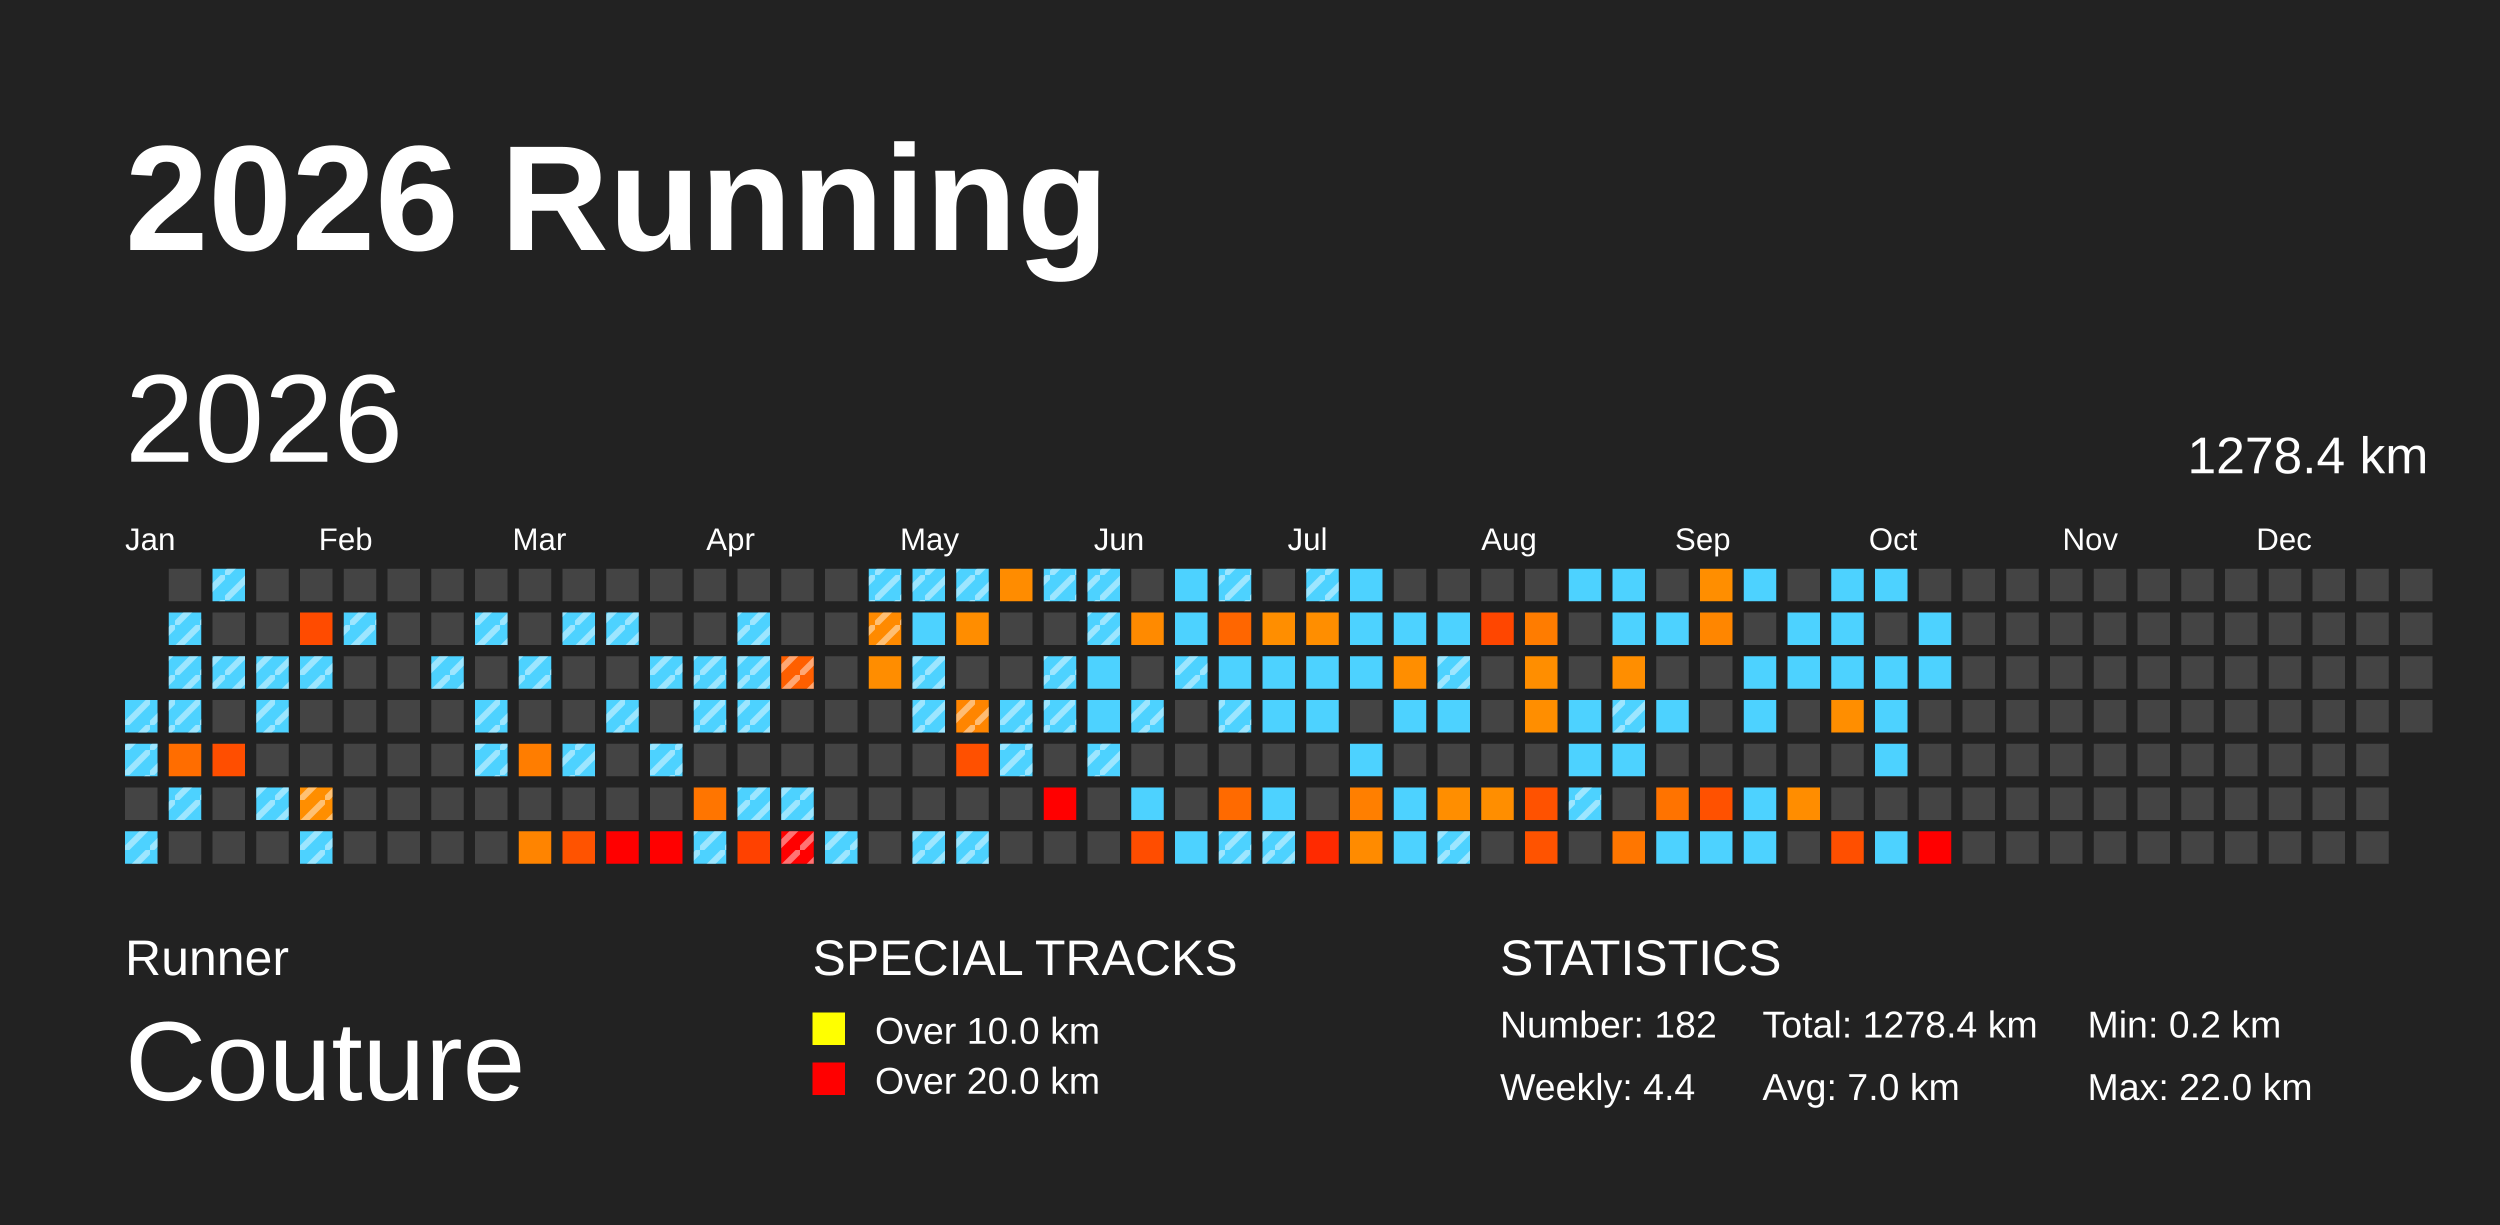
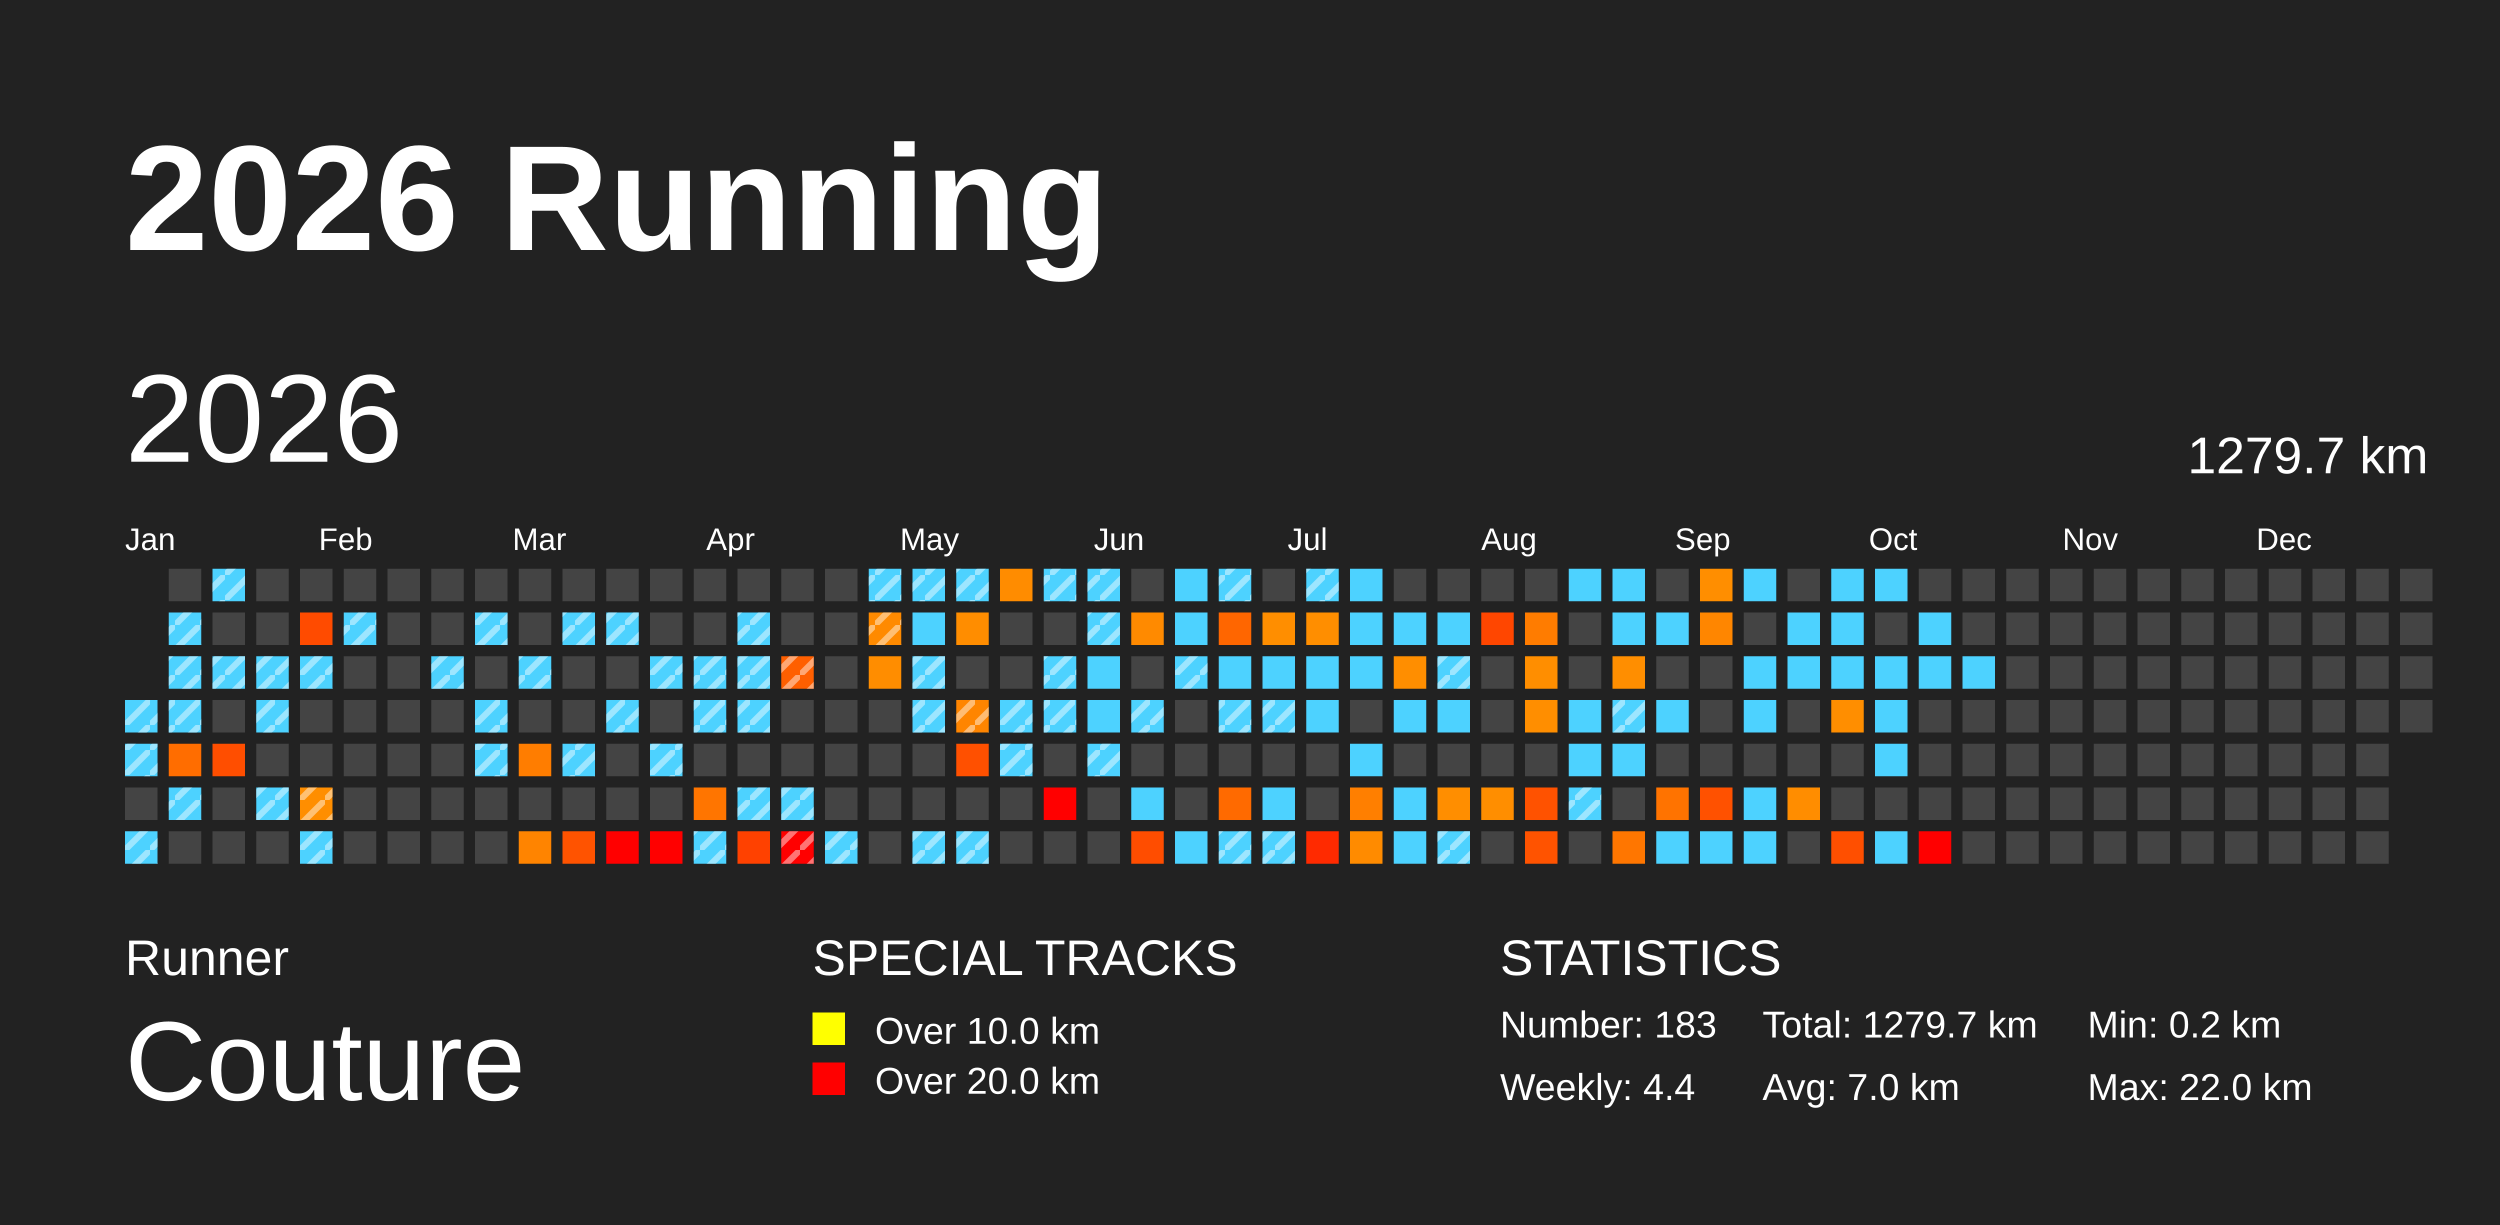
<svg xmlns="http://www.w3.org/2000/svg" baseProfile="full" height="98mm" version="1.1" viewBox="0,0,200,98" width="200mm">
  <defs>
    <pattern height="2" id="indoor-stripe" patternUnits="userSpaceOnUse" width="2">
      <line stroke="white" stroke-opacity="0.45" stroke-width="0.5" x1="0" x2="2" y1="2" y2="0" />
    </pattern>
  </defs>
  <rect fill="#222222" height="98" width="200" x="0" y="0" />
  <text fill="#FFFFFF" style="font-size:12px; font-family:Arial; font-weight:bold;" x="10" y="20">2026 Running</text>
  <text fill="#FFFFFF" style="font-size:4px; font-family:Arial" x="10" y="78">Runner</text>
  <text fill="#FFFFFF" style="font-size:9px; font-family:Arial" x="10" y="88">Couture</text>
  <text fill="#FFFFFF" style="font-size:4px; font-family:Arial" x="65" y="78">SPECIAL TRACKS</text>
  <rect fill="yellow" height="2.6" width="2.6" x="65" y="81" />
  <text fill="#FFFFFF" style="font-size:3px; font-family:Arial" x="70" y="83.5">Over 10.0 km</text>
  <rect fill="red" height="2.6" width="2.6" x="65" y="85" />
  <text fill="#FFFFFF" style="font-size:3px; font-family:Arial" x="70" y="87.5">Over 20.0 km</text>
  <text fill="#FFFFFF" style="font-size:4px; font-family:Arial" x="120" y="78">STATISTICS</text>
-   <text fill="#FFFFFF" style="font-size:3px; font-family:Arial" x="120" y="83">Number: 182</text>
+   <text fill="#FFFFFF" style="font-size:3px; font-family:Arial" x="120" y="83">Number: 183</text>
  <text fill="#FFFFFF" style="font-size:3px; font-family:Arial" x="120" y="88">Weekly: 4.4</text>
-   <text fill="#FFFFFF" style="font-size:3px; font-family:Arial" x="141" y="83">Total: 1278.4 km</text>
+   <text fill="#FFFFFF" style="font-size:3px; font-family:Arial" x="141" y="83">Total: 1279.7 km</text>
  <text fill="#FFFFFF" style="font-size:3px; font-family:Arial" x="141" y="88">Avg: 7.0 km</text>
  <text fill="#FFFFFF" style="font-size:3px; font-family:Arial" x="167" y="83">Min: 0.2 km</text>
  <text fill="#FFFFFF" style="font-size:3px; font-family:Arial" x="167" y="88">Max: 22.0 km</text>
  <text dominant-baseline="hanging" fill="#FFFFFF" style="font-size:10.0px; font-family:Arial;" x="10" y="30">2026</text>
-   <text dominant-baseline="hanging" fill="#FFFFFF" style="font-size:4.125px; font-family:Arial;" x="175" y="35">1278.4 km</text>
+   <text dominant-baseline="hanging" fill="#FFFFFF" style="font-size:4.125px; font-family:Arial;" x="175" y="35">1279.7 km</text>
  <text fill="#FFFFFF" style="font-size:2.5px; font-family:Arial" x="10.0" y="44">Jan</text>
  <text fill="#FFFFFF" style="font-size:2.5px; font-family:Arial" x="25.5" y="44">Feb</text>
  <text fill="#FFFFFF" style="font-size:2.5px; font-family:Arial" x="41.0" y="44">Mar</text>
  <text fill="#FFFFFF" style="font-size:2.5px; font-family:Arial" x="56.5" y="44">Apr</text>
  <text fill="#FFFFFF" style="font-size:2.5px; font-family:Arial" x="72.0" y="44">May</text>
  <text fill="#FFFFFF" style="font-size:2.5px; font-family:Arial" x="87.5" y="44">Jun</text>
  <text fill="#FFFFFF" style="font-size:2.5px; font-family:Arial" x="103.0" y="44">Jul</text>
  <text fill="#FFFFFF" style="font-size:2.5px; font-family:Arial" x="118.5" y="44">Aug</text>
  <text fill="#FFFFFF" style="font-size:2.5px; font-family:Arial" x="134.0" y="44">Sep</text>
  <text fill="#FFFFFF" style="font-size:2.5px; font-family:Arial" x="149.5" y="44">Oct</text>
  <text fill="#FFFFFF" style="font-size:2.5px; font-family:Arial" x="165.0" y="44">Nov</text>
  <text fill="#FFFFFF" style="font-size:2.5px; font-family:Arial" x="180.5" y="44">Dec</text>
  <rect fill="#4dd2ff" height="2.6" width="2.6" x="10.0" y="56.0" />
  <rect fill="url(#indoor-stripe)" height="2.6" style="pointer-events: none;" width="2.6" x="10.0" y="56.0" />
  <rect fill="#4dd2ff" height="2.6" width="2.6" x="10.0" y="59.5" />
  <rect fill="url(#indoor-stripe)" height="2.6" style="pointer-events: none;" width="2.6" x="10.0" y="59.5" />
  <rect fill="#444444" height="2.6" width="2.6" x="10.0" y="63.0" />
  <rect fill="#4dd2ff" height="2.6" width="2.6" x="10.0" y="66.5" />
  <rect fill="url(#indoor-stripe)" height="2.6" style="pointer-events: none;" width="2.6" x="10.0" y="66.5" />
  <rect fill="#444444" height="2.6" width="2.6" x="13.5" y="45.5" />
  <rect fill="#4dd2ff" height="2.6" width="2.6" x="13.5" y="49.0" />
  <rect fill="url(#indoor-stripe)" height="2.6" style="pointer-events: none;" width="2.6" x="13.5" y="49.0" />
  <rect fill="#4dd2ff" height="2.6" width="2.6" x="13.5" y="52.5" />
  <rect fill="url(#indoor-stripe)" height="2.6" style="pointer-events: none;" width="2.6" x="13.5" y="52.5" />
  <rect fill="#4dd2ff" height="2.6" width="2.6" x="13.5" y="56.0" />
  <rect fill="url(#indoor-stripe)" height="2.6" style="pointer-events: none;" width="2.6" x="13.5" y="56.0" />
  <rect fill="#ff6d00" height="2.6" width="2.6" x="13.5" y="59.5" />
  <rect fill="#4dd2ff" height="2.6" width="2.6" x="13.5" y="63.0" />
  <rect fill="url(#indoor-stripe)" height="2.6" style="pointer-events: none;" width="2.6" x="13.5" y="63.0" />
  <rect fill="#444444" height="2.6" width="2.6" x="13.5" y="66.5" />
  <rect fill="#4dd2ff" height="2.6" width="2.6" x="17.0" y="45.5" />
  <rect fill="url(#indoor-stripe)" height="2.6" style="pointer-events: none;" width="2.6" x="17.0" y="45.5" />
  <rect fill="#444444" height="2.6" width="2.6" x="17.0" y="49.0" />
  <rect fill="#4dd2ff" height="2.6" width="2.6" x="17.0" y="52.5" />
  <rect fill="url(#indoor-stripe)" height="2.6" style="pointer-events: none;" width="2.6" x="17.0" y="52.5" />
  <rect fill="#444444" height="2.6" width="2.6" x="17.0" y="56.0" />
  <rect fill="#ff4e00" height="2.6" width="2.6" x="17.0" y="59.5" />
  <rect fill="#444444" height="2.6" width="2.6" x="17.0" y="63.0" />
  <rect fill="#444444" height="2.6" width="2.6" x="17.0" y="66.5" />
  <rect fill="#444444" height="2.6" width="2.6" x="20.5" y="45.5" />
  <rect fill="#444444" height="2.6" width="2.6" x="20.5" y="49.0" />
  <rect fill="#4dd2ff" height="2.6" width="2.6" x="20.5" y="52.5" />
  <rect fill="url(#indoor-stripe)" height="2.6" style="pointer-events: none;" width="2.6" x="20.5" y="52.5" />
  <rect fill="#4dd2ff" height="2.6" width="2.6" x="20.5" y="56.0" />
  <rect fill="url(#indoor-stripe)" height="2.6" style="pointer-events: none;" width="2.6" x="20.5" y="56.0" />
  <rect fill="#444444" height="2.6" width="2.6" x="20.5" y="59.5" />
  <rect fill="#4dd2ff" height="2.6" width="2.6" x="20.5" y="63.0" />
  <rect fill="url(#indoor-stripe)" height="2.6" style="pointer-events: none;" width="2.6" x="20.5" y="63.0" />
  <rect fill="#444444" height="2.6" width="2.6" x="20.5" y="66.5" />
  <rect fill="#444444" height="2.6" width="2.6" x="24.0" y="45.5" />
  <rect fill="#ff4b00" height="2.6" width="2.6" x="24.0" y="49.0" />
  <rect fill="#4dd2ff" height="2.6" width="2.6" x="24.0" y="52.5" />
  <rect fill="url(#indoor-stripe)" height="2.6" style="pointer-events: none;" width="2.6" x="24.0" y="52.5" />
  <rect fill="#444444" height="2.6" width="2.6" x="24.0" y="56.0" />
  <rect fill="#444444" height="2.6" width="2.6" x="24.0" y="59.5" />
  <rect fill="#ff8e00" height="2.6" width="2.6" x="24.0" y="63.0" />
  <rect fill="url(#indoor-stripe)" height="2.6" style="pointer-events: none;" width="2.6" x="24.0" y="63.0" />
  <rect fill="#4dd2ff" height="2.6" width="2.6" x="24.0" y="66.5" />
  <rect fill="url(#indoor-stripe)" height="2.6" style="pointer-events: none;" width="2.6" x="24.0" y="66.5" />
  <rect fill="#444444" height="2.6" width="2.6" x="27.5" y="45.5" />
  <rect fill="#4dd2ff" height="2.6" width="2.6" x="27.5" y="49.0" />
  <rect fill="url(#indoor-stripe)" height="2.6" style="pointer-events: none;" width="2.6" x="27.5" y="49.0" />
  <rect fill="#444444" height="2.6" width="2.6" x="27.5" y="52.5" />
  <rect fill="#444444" height="2.6" width="2.6" x="27.5" y="56.0" />
  <rect fill="#444444" height="2.6" width="2.6" x="27.5" y="59.5" />
  <rect fill="#444444" height="2.6" width="2.6" x="27.5" y="63.0" />
  <rect fill="#444444" height="2.6" width="2.6" x="27.5" y="66.5" />
  <rect fill="#444444" height="2.6" width="2.6" x="31.0" y="45.5" />
  <rect fill="#444444" height="2.6" width="2.6" x="31.0" y="49.0" />
  <rect fill="#444444" height="2.6" width="2.6" x="31.0" y="52.5" />
  <rect fill="#444444" height="2.6" width="2.6" x="31.0" y="56.0" />
  <rect fill="#444444" height="2.6" width="2.6" x="31.0" y="59.5" />
  <rect fill="#444444" height="2.6" width="2.6" x="31.0" y="63.0" />
  <rect fill="#444444" height="2.6" width="2.6" x="31.0" y="66.5" />
  <rect fill="#444444" height="2.6" width="2.6" x="34.5" y="45.5" />
  <rect fill="#444444" height="2.6" width="2.6" x="34.5" y="49.0" />
  <rect fill="#4dd2ff" height="2.6" width="2.6" x="34.5" y="52.5" />
  <rect fill="url(#indoor-stripe)" height="2.6" style="pointer-events: none;" width="2.6" x="34.5" y="52.5" />
  <rect fill="#444444" height="2.6" width="2.6" x="34.5" y="56.0" />
  <rect fill="#444444" height="2.6" width="2.6" x="34.5" y="59.5" />
  <rect fill="#444444" height="2.6" width="2.6" x="34.5" y="63.0" />
  <rect fill="#444444" height="2.6" width="2.6" x="34.5" y="66.5" />
  <rect fill="#444444" height="2.6" width="2.6" x="38.0" y="45.5" />
  <rect fill="#4dd2ff" height="2.6" width="2.6" x="38.0" y="49.0" />
  <rect fill="url(#indoor-stripe)" height="2.6" style="pointer-events: none;" width="2.6" x="38.0" y="49.0" />
  <rect fill="#444444" height="2.6" width="2.6" x="38.0" y="52.5" />
  <rect fill="#4dd2ff" height="2.6" width="2.6" x="38.0" y="56.0" />
  <rect fill="url(#indoor-stripe)" height="2.6" style="pointer-events: none;" width="2.6" x="38.0" y="56.0" />
  <rect fill="#4dd2ff" height="2.6" width="2.6" x="38.0" y="59.5" />
  <rect fill="url(#indoor-stripe)" height="2.6" style="pointer-events: none;" width="2.6" x="38.0" y="59.5" />
  <rect fill="#444444" height="2.6" width="2.6" x="38.0" y="63.0" />
  <rect fill="#444444" height="2.6" width="2.6" x="38.0" y="66.5" />
  <rect fill="#444444" height="2.6" width="2.6" x="41.5" y="45.5" />
  <rect fill="#444444" height="2.6" width="2.6" x="41.5" y="49.0" />
  <rect fill="#4dd2ff" height="2.6" width="2.6" x="41.5" y="52.5" />
  <rect fill="url(#indoor-stripe)" height="2.6" style="pointer-events: none;" width="2.6" x="41.5" y="52.5" />
  <rect fill="#444444" height="2.6" width="2.6" x="41.5" y="56.0" />
  <rect fill="#ff7d00" height="2.6" width="2.6" x="41.5" y="59.5" />
  <rect fill="#444444" height="2.6" width="2.6" x="41.5" y="63.0" />
  <rect fill="#ff8400" height="2.6" width="2.6" x="41.5" y="66.5" />
  <rect fill="#444444" height="2.6" width="2.6" x="45.0" y="45.5" />
  <rect fill="#4dd2ff" height="2.6" width="2.6" x="45.0" y="49.0" />
  <rect fill="url(#indoor-stripe)" height="2.6" style="pointer-events: none;" width="2.6" x="45.0" y="49.0" />
  <rect fill="#444444" height="2.6" width="2.6" x="45.0" y="52.5" />
  <rect fill="#444444" height="2.6" width="2.6" x="45.0" y="56.0" />
  <rect fill="#4dd2ff" height="2.6" width="2.6" x="45.0" y="59.5" />
  <rect fill="url(#indoor-stripe)" height="2.6" style="pointer-events: none;" width="2.6" x="45.0" y="59.5" />
  <rect fill="#444444" height="2.6" width="2.6" x="45.0" y="63.0" />
  <rect fill="#ff5300" height="2.6" width="2.6" x="45.0" y="66.5" />
  <rect fill="#444444" height="2.6" width="2.6" x="48.5" y="45.5" />
  <rect fill="#4dd2ff" height="2.6" width="2.6" x="48.5" y="49.0" />
  <rect fill="url(#indoor-stripe)" height="2.6" style="pointer-events: none;" width="2.6" x="48.5" y="49.0" />
  <rect fill="#444444" height="2.6" width="2.6" x="48.5" y="52.5" />
  <rect fill="#4dd2ff" height="2.6" width="2.6" x="48.5" y="56.0" />
  <rect fill="url(#indoor-stripe)" height="2.6" style="pointer-events: none;" width="2.6" x="48.5" y="56.0" />
  <rect fill="#444444" height="2.6" width="2.6" x="48.5" y="59.5" />
  <rect fill="#444444" height="2.6" width="2.6" x="48.5" y="63.0" />
  <rect fill="red" height="2.6" width="2.6" x="48.5" y="66.5" />
  <rect fill="#444444" height="2.6" width="2.6" x="52.0" y="45.5" />
  <rect fill="#444444" height="2.6" width="2.6" x="52.0" y="49.0" />
  <rect fill="#4dd2ff" height="2.6" width="2.6" x="52.0" y="52.5" />
  <rect fill="url(#indoor-stripe)" height="2.6" style="pointer-events: none;" width="2.6" x="52.0" y="52.5" />
  <rect fill="#444444" height="2.6" width="2.6" x="52.0" y="56.0" />
  <rect fill="#4dd2ff" height="2.6" width="2.6" x="52.0" y="59.5" />
  <rect fill="url(#indoor-stripe)" height="2.6" style="pointer-events: none;" width="2.6" x="52.0" y="59.5" />
  <rect fill="#444444" height="2.6" width="2.6" x="52.0" y="63.0" />
  <rect fill="red" height="2.6" width="2.6" x="52.0" y="66.5" />
  <rect fill="#444444" height="2.6" width="2.6" x="55.5" y="45.5" />
  <rect fill="#444444" height="2.6" width="2.6" x="55.5" y="49.0" />
  <rect fill="#4dd2ff" height="2.6" width="2.6" x="55.5" y="52.5" />
  <rect fill="url(#indoor-stripe)" height="2.6" style="pointer-events: none;" width="2.6" x="55.5" y="52.5" />
  <rect fill="#4dd2ff" height="2.6" width="2.6" x="55.5" y="56.0" />
  <rect fill="url(#indoor-stripe)" height="2.6" style="pointer-events: none;" width="2.6" x="55.5" y="56.0" />
  <rect fill="#444444" height="2.6" width="2.6" x="55.5" y="59.5" />
  <rect fill="#ff7500" height="2.6" width="2.6" x="55.5" y="63.0" />
  <rect fill="#4dd2ff" height="2.6" width="2.6" x="55.5" y="66.5" />
  <rect fill="url(#indoor-stripe)" height="2.6" style="pointer-events: none;" width="2.6" x="55.5" y="66.5" />
  <rect fill="#444444" height="2.6" width="2.6" x="59.0" y="45.5" />
  <rect fill="#4dd2ff" height="2.6" width="2.6" x="59.0" y="49.0" />
  <rect fill="url(#indoor-stripe)" height="2.6" style="pointer-events: none;" width="2.6" x="59.0" y="49.0" />
  <rect fill="#4dd2ff" height="2.6" width="2.6" x="59.0" y="52.5" />
  <rect fill="url(#indoor-stripe)" height="2.6" style="pointer-events: none;" width="2.6" x="59.0" y="52.5" />
  <rect fill="#4dd2ff" height="2.6" width="2.6" x="59.0" y="56.0" />
  <rect fill="url(#indoor-stripe)" height="2.6" style="pointer-events: none;" width="2.6" x="59.0" y="56.0" />
  <rect fill="#444444" height="2.6" width="2.6" x="59.0" y="59.5" />
  <rect fill="#4dd2ff" height="2.6" width="2.6" x="59.0" y="63.0" />
  <rect fill="url(#indoor-stripe)" height="2.6" style="pointer-events: none;" width="2.6" x="59.0" y="63.0" />
  <rect fill="#ff4100" height="2.6" width="2.6" x="59.0" y="66.5" />
  <rect fill="#444444" height="2.6" width="2.6" x="62.5" y="45.5" />
  <rect fill="#444444" height="2.6" width="2.6" x="62.5" y="49.0" />
  <rect fill="#ff5f00" height="2.6" width="2.6" x="62.5" y="52.5" />
  <rect fill="url(#indoor-stripe)" height="2.6" style="pointer-events: none;" width="2.6" x="62.5" y="52.5" />
  <rect fill="#444444" height="2.6" width="2.6" x="62.5" y="56.0" />
  <rect fill="#444444" height="2.6" width="2.6" x="62.5" y="59.5" />
  <rect fill="#4dd2ff" height="2.6" width="2.6" x="62.5" y="63.0" />
  <rect fill="url(#indoor-stripe)" height="2.6" style="pointer-events: none;" width="2.6" x="62.5" y="63.0" />
  <rect fill="red" height="2.6" width="2.6" x="62.5" y="66.5" />
  <rect fill="url(#indoor-stripe)" height="2.6" style="pointer-events: none;" width="2.6" x="62.5" y="66.5" />
  <rect fill="#444444" height="2.6" width="2.6" x="66.0" y="45.5" />
  <rect fill="#444444" height="2.6" width="2.6" x="66.0" y="49.0" />
  <rect fill="#444444" height="2.6" width="2.6" x="66.0" y="52.5" />
  <rect fill="#444444" height="2.6" width="2.6" x="66.0" y="56.0" />
  <rect fill="#444444" height="2.6" width="2.6" x="66.0" y="59.5" />
  <rect fill="#444444" height="2.6" width="2.6" x="66.0" y="63.0" />
  <rect fill="#4dd2ff" height="2.6" width="2.6" x="66.0" y="66.5" />
  <rect fill="url(#indoor-stripe)" height="2.6" style="pointer-events: none;" width="2.6" x="66.0" y="66.5" />
  <rect fill="#4dd2ff" height="2.6" width="2.6" x="69.5" y="45.5" />
  <rect fill="url(#indoor-stripe)" height="2.6" style="pointer-events: none;" width="2.6" x="69.5" y="45.5" />
  <rect fill="#ff8a00" height="2.6" width="2.6" x="69.5" y="49.0" />
  <rect fill="url(#indoor-stripe)" height="2.6" style="pointer-events: none;" width="2.6" x="69.5" y="49.0" />
  <rect fill="#ff8d00" height="2.6" width="2.6" x="69.5" y="52.5" />
  <rect fill="#444444" height="2.6" width="2.6" x="69.5" y="56.0" />
  <rect fill="#444444" height="2.6" width="2.6" x="69.5" y="59.5" />
  <rect fill="#444444" height="2.6" width="2.6" x="69.5" y="63.0" />
  <rect fill="#444444" height="2.6" width="2.6" x="69.5" y="66.5" />
  <rect fill="#4dd2ff" height="2.6" width="2.6" x="73.0" y="45.5" />
  <rect fill="url(#indoor-stripe)" height="2.6" style="pointer-events: none;" width="2.6" x="73.0" y="45.5" />
  <rect fill="#4dd2ff" height="2.6" width="2.6" x="73.0" y="49.0" />
  <rect fill="#4dd2ff" height="2.6" width="2.6" x="73.0" y="52.5" />
  <rect fill="url(#indoor-stripe)" height="2.6" style="pointer-events: none;" width="2.6" x="73.0" y="52.5" />
  <rect fill="#4dd2ff" height="2.6" width="2.6" x="73.0" y="56.0" />
  <rect fill="url(#indoor-stripe)" height="2.6" style="pointer-events: none;" width="2.6" x="73.0" y="56.0" />
  <rect fill="#444444" height="2.6" width="2.6" x="73.0" y="59.5" />
  <rect fill="#444444" height="2.6" width="2.6" x="73.0" y="63.0" />
  <rect fill="#4dd2ff" height="2.6" width="2.6" x="73.0" y="66.5" />
  <rect fill="url(#indoor-stripe)" height="2.6" style="pointer-events: none;" width="2.6" x="73.0" y="66.5" />
  <rect fill="#4dd2ff" height="2.6" width="2.6" x="76.5" y="45.5" />
  <rect fill="url(#indoor-stripe)" height="2.6" style="pointer-events: none;" width="2.6" x="76.5" y="45.5" />
  <rect fill="#ff8d00" height="2.6" width="2.6" x="76.5" y="49.0" />
  <rect fill="#444444" height="2.6" width="2.6" x="76.5" y="52.5" />
  <rect fill="#ff8500" height="2.6" width="2.6" x="76.5" y="56.0" />
  <rect fill="url(#indoor-stripe)" height="2.6" style="pointer-events: none;" width="2.6" x="76.5" y="56.0" />
  <rect fill="#ff5000" height="2.6" width="2.6" x="76.5" y="59.5" />
  <rect fill="#444444" height="2.6" width="2.6" x="76.5" y="63.0" />
  <rect fill="#4dd2ff" height="2.6" width="2.6" x="76.5" y="66.5" />
  <rect fill="url(#indoor-stripe)" height="2.6" style="pointer-events: none;" width="2.6" x="76.5" y="66.5" />
  <rect fill="#ff8c00" height="2.6" width="2.6" x="80.0" y="45.5" />
  <rect fill="#444444" height="2.6" width="2.6" x="80.0" y="49.0" />
  <rect fill="#444444" height="2.6" width="2.6" x="80.0" y="52.5" />
  <rect fill="#4dd2ff" height="2.6" width="2.6" x="80.0" y="56.0" />
  <rect fill="url(#indoor-stripe)" height="2.6" style="pointer-events: none;" width="2.6" x="80.0" y="56.0" />
  <rect fill="#4dd2ff" height="2.6" width="2.6" x="80.0" y="59.5" />
  <rect fill="url(#indoor-stripe)" height="2.6" style="pointer-events: none;" width="2.6" x="80.0" y="59.5" />
  <rect fill="#444444" height="2.6" width="2.6" x="80.0" y="63.0" />
  <rect fill="#444444" height="2.6" width="2.6" x="80.0" y="66.5" />
  <rect fill="#4dd2ff" height="2.6" width="2.6" x="83.5" y="45.5" />
  <rect fill="url(#indoor-stripe)" height="2.6" style="pointer-events: none;" width="2.6" x="83.5" y="45.5" />
  <rect fill="#444444" height="2.6" width="2.6" x="83.5" y="49.0" />
  <rect fill="#4dd2ff" height="2.6" width="2.6" x="83.5" y="52.5" />
  <rect fill="url(#indoor-stripe)" height="2.6" style="pointer-events: none;" width="2.6" x="83.5" y="52.5" />
  <rect fill="#4dd2ff" height="2.6" width="2.6" x="83.5" y="56.0" />
  <rect fill="url(#indoor-stripe)" height="2.6" style="pointer-events: none;" width="2.6" x="83.5" y="56.0" />
  <rect fill="#444444" height="2.6" width="2.6" x="83.5" y="59.5" />
  <rect fill="red" height="2.6" width="2.6" x="83.5" y="63.0" />
  <rect fill="#444444" height="2.6" width="2.6" x="83.5" y="66.5" />
  <rect fill="#4dd2ff" height="2.6" width="2.6" x="87.0" y="45.5" />
  <rect fill="url(#indoor-stripe)" height="2.6" style="pointer-events: none;" width="2.6" x="87.0" y="45.5" />
  <rect fill="#4dd2ff" height="2.6" width="2.6" x="87.0" y="49.0" />
  <rect fill="url(#indoor-stripe)" height="2.6" style="pointer-events: none;" width="2.6" x="87.0" y="49.0" />
  <rect fill="#4dd2ff" height="2.6" width="2.6" x="87.0" y="52.5" />
  <rect fill="#4dd2ff" height="2.6" width="2.6" x="87.0" y="56.0" />
  <rect fill="#4dd2ff" height="2.6" width="2.6" x="87.0" y="59.5" />
  <rect fill="url(#indoor-stripe)" height="2.6" style="pointer-events: none;" width="2.6" x="87.0" y="59.5" />
  <rect fill="#444444" height="2.6" width="2.6" x="87.0" y="63.0" />
  <rect fill="#444444" height="2.6" width="2.6" x="87.0" y="66.5" />
  <rect fill="#444444" height="2.6" width="2.6" x="90.5" y="45.5" />
  <rect fill="#ff8a00" height="2.6" width="2.6" x="90.5" y="49.0" />
  <rect fill="#444444" height="2.6" width="2.6" x="90.5" y="52.5" />
  <rect fill="#4dd2ff" height="2.6" width="2.6" x="90.5" y="56.0" />
  <rect fill="url(#indoor-stripe)" height="2.6" style="pointer-events: none;" width="2.6" x="90.5" y="56.0" />
  <rect fill="#444444" height="2.6" width="2.6" x="90.5" y="59.5" />
  <rect fill="#4dd2ff" height="2.6" width="2.6" x="90.5" y="63.0" />
  <rect fill="#ff4d00" height="2.6" width="2.6" x="90.5" y="66.5" />
  <rect fill="#4dd2ff" height="2.6" width="2.6" x="94.0" y="45.5" />
  <rect fill="#4dd2ff" height="2.6" width="2.6" x="94.0" y="49.0" />
  <rect fill="#4dd2ff" height="2.6" width="2.6" x="94.0" y="52.5" />
  <rect fill="url(#indoor-stripe)" height="2.6" style="pointer-events: none;" width="2.6" x="94.0" y="52.5" />
  <rect fill="#444444" height="2.6" width="2.6" x="94.0" y="56.0" />
  <rect fill="#444444" height="2.6" width="2.6" x="94.0" y="59.5" />
  <rect fill="#444444" height="2.6" width="2.6" x="94.0" y="63.0" />
  <rect fill="#4dd2ff" height="2.6" width="2.6" x="94.0" y="66.5" />
  <rect fill="#4dd2ff" height="2.6" width="2.6" x="97.5" y="45.5" />
  <rect fill="url(#indoor-stripe)" height="2.6" style="pointer-events: none;" width="2.6" x="97.5" y="45.5" />
  <rect fill="#ff6600" height="2.6" width="2.6" x="97.5" y="49.0" />
  <rect fill="#4dd2ff" height="2.6" width="2.6" x="97.5" y="52.5" />
  <rect fill="#4dd2ff" height="2.6" width="2.6" x="97.5" y="56.0" />
  <rect fill="url(#indoor-stripe)" height="2.6" style="pointer-events: none;" width="2.6" x="97.5" y="56.0" />
  <rect fill="#444444" height="2.6" width="2.6" x="97.5" y="59.5" />
  <rect fill="#ff6a00" height="2.6" width="2.6" x="97.5" y="63.0" />
  <rect fill="#4dd2ff" height="2.6" width="2.6" x="97.5" y="66.5" />
  <rect fill="url(#indoor-stripe)" height="2.6" style="pointer-events: none;" width="2.6" x="97.5" y="66.5" />
  <rect fill="#444444" height="2.6" width="2.6" x="101.0" y="45.5" />
  <rect fill="#ff8e00" height="2.6" width="2.6" x="101.0" y="49.0" />
  <rect fill="#4dd2ff" height="2.6" width="2.6" x="101.0" y="52.5" />
  <rect fill="#4dd2ff" height="2.6" width="2.6" x="101.0" y="56.0" />
+   <rect fill="url(#indoor-stripe)" height="2.6" style="pointer-events: none;" width="2.6" x="101.0" y="56.0" />
  <rect fill="#444444" height="2.6" width="2.6" x="101.0" y="59.5" />
  <rect fill="#4dd2ff" height="2.6" width="2.6" x="101.0" y="63.0" />
  <rect fill="#4dd2ff" height="2.6" width="2.6" x="101.0" y="66.5" />
  <rect fill="url(#indoor-stripe)" height="2.6" style="pointer-events: none;" width="2.6" x="101.0" y="66.5" />
  <rect fill="#4dd2ff" height="2.6" width="2.6" x="104.5" y="45.5" />
  <rect fill="url(#indoor-stripe)" height="2.6" style="pointer-events: none;" width="2.6" x="104.5" y="45.5" />
  <rect fill="#ff8e00" height="2.6" width="2.6" x="104.5" y="49.0" />
  <rect fill="#4dd2ff" height="2.6" width="2.6" x="104.5" y="52.5" />
  <rect fill="#4dd2ff" height="2.6" width="2.6" x="104.5" y="56.0" />
  <rect fill="#444444" height="2.6" width="2.6" x="104.5" y="59.5" />
  <rect fill="#444444" height="2.6" width="2.6" x="104.5" y="63.0" />
  <rect fill="#ff2a00" height="2.6" width="2.6" x="104.5" y="66.5" />
  <rect fill="#4dd2ff" height="2.6" width="2.6" x="108.0" y="45.5" />
  <rect fill="#4dd2ff" height="2.6" width="2.6" x="108.0" y="49.0" />
  <rect fill="#4dd2ff" height="2.6" width="2.6" x="108.0" y="52.5" />
  <rect fill="#444444" height="2.6" width="2.6" x="108.0" y="56.0" />
  <rect fill="#4dd2ff" height="2.6" width="2.6" x="108.0" y="59.5" />
  <rect fill="#ff7f00" height="2.6" width="2.6" x="108.0" y="63.0" />
  <rect fill="#ff8b00" height="2.6" width="2.6" x="108.0" y="66.5" />
  <rect fill="#444444" height="2.6" width="2.6" x="111.5" y="45.5" />
  <rect fill="#4dd2ff" height="2.6" width="2.6" x="111.5" y="49.0" />
  <rect fill="#ff8e00" height="2.6" width="2.6" x="111.5" y="52.5" />
  <rect fill="#4dd2ff" height="2.6" width="2.6" x="111.5" y="56.0" />
  <rect fill="#444444" height="2.6" width="2.6" x="111.5" y="59.5" />
  <rect fill="#4dd2ff" height="2.6" width="2.6" x="111.5" y="63.0" />
  <rect fill="#4dd2ff" height="2.6" width="2.6" x="111.5" y="66.5" />
  <rect fill="#444444" height="2.6" width="2.6" x="115.0" y="45.5" />
  <rect fill="#4dd2ff" height="2.6" width="2.6" x="115.0" y="49.0" />
  <rect fill="#4dd2ff" height="2.6" width="2.6" x="115.0" y="52.5" />
  <rect fill="url(#indoor-stripe)" height="2.6" style="pointer-events: none;" width="2.6" x="115.0" y="52.5" />
  <rect fill="#4dd2ff" height="2.6" width="2.6" x="115.0" y="56.0" />
  <rect fill="#444444" height="2.6" width="2.6" x="115.0" y="59.5" />
  <rect fill="#ff8e00" height="2.6" width="2.6" x="115.0" y="63.0" />
  <rect fill="#4dd2ff" height="2.6" width="2.6" x="115.0" y="66.5" />
  <rect fill="url(#indoor-stripe)" height="2.6" style="pointer-events: none;" width="2.6" x="115.0" y="66.5" />
  <rect fill="#444444" height="2.6" width="2.6" x="118.5" y="45.5" />
  <rect fill="#ff4600" height="2.6" width="2.6" x="118.5" y="49.0" />
  <rect fill="#444444" height="2.6" width="2.6" x="118.5" y="52.5" />
  <rect fill="#444444" height="2.6" width="2.6" x="118.5" y="56.0" />
  <rect fill="#444444" height="2.6" width="2.6" x="118.5" y="59.5" />
  <rect fill="#ff8e00" height="2.6" width="2.6" x="118.5" y="63.0" />
  <rect fill="#444444" height="2.6" width="2.6" x="118.5" y="66.5" />
  <rect fill="#444444" height="2.6" width="2.6" x="122.0" y="45.5" />
  <rect fill="#ff7c00" height="2.6" width="2.6" x="122.0" y="49.0" />
  <rect fill="#ff8e00" height="2.6" width="2.6" x="122.0" y="52.5" />
  <rect fill="#ff8e00" height="2.6" width="2.6" x="122.0" y="56.0" />
  <rect fill="#444444" height="2.6" width="2.6" x="122.0" y="59.5" />
  <rect fill="#ff5200" height="2.6" width="2.6" x="122.0" y="63.0" />
  <rect fill="#ff5300" height="2.6" width="2.6" x="122.0" y="66.5" />
  <rect fill="#4dd2ff" height="2.6" width="2.6" x="125.5" y="45.5" />
  <rect fill="#444444" height="2.6" width="2.6" x="125.5" y="49.0" />
  <rect fill="#444444" height="2.6" width="2.6" x="125.5" y="52.5" />
  <rect fill="#4dd2ff" height="2.6" width="2.6" x="125.5" y="56.0" />
  <rect fill="#4dd2ff" height="2.6" width="2.6" x="125.5" y="59.5" />
  <rect fill="#4dd2ff" height="2.6" width="2.6" x="125.5" y="63.0" />
  <rect fill="url(#indoor-stripe)" height="2.6" style="pointer-events: none;" width="2.6" x="125.5" y="63.0" />
  <rect fill="#444444" height="2.6" width="2.6" x="125.5" y="66.5" />
  <rect fill="#4dd2ff" height="2.6" width="2.6" x="129.0" y="45.5" />
  <rect fill="#4dd2ff" height="2.6" width="2.6" x="129.0" y="49.0" />
  <rect fill="#ff8e00" height="2.6" width="2.6" x="129.0" y="52.5" />
  <rect fill="#4dd2ff" height="2.6" width="2.6" x="129.0" y="56.0" />
  <rect fill="url(#indoor-stripe)" height="2.6" style="pointer-events: none;" width="2.6" x="129.0" y="56.0" />
  <rect fill="#4dd2ff" height="2.6" width="2.6" x="129.0" y="59.5" />
  <rect fill="#444444" height="2.6" width="2.6" x="129.0" y="63.0" />
  <rect fill="#ff7600" height="2.6" width="2.6" x="129.0" y="66.5" />
  <rect fill="#444444" height="2.6" width="2.6" x="132.5" y="45.5" />
  <rect fill="#4dd2ff" height="2.6" width="2.6" x="132.5" y="49.0" />
  <rect fill="#444444" height="2.6" width="2.6" x="132.5" y="52.5" />
  <rect fill="#4dd2ff" height="2.6" width="2.6" x="132.5" y="56.0" />
  <rect fill="#444444" height="2.6" width="2.6" x="132.5" y="59.5" />
  <rect fill="#ff7300" height="2.6" width="2.6" x="132.5" y="63.0" />
  <rect fill="#4dd2ff" height="2.6" width="2.6" x="132.5" y="66.5" />
  <rect fill="#ff8e00" height="2.6" width="2.6" x="136.0" y="45.5" />
  <rect fill="#ff8600" height="2.6" width="2.6" x="136.0" y="49.0" />
  <rect fill="#444444" height="2.6" width="2.6" x="136.0" y="52.5" />
  <rect fill="#444444" height="2.6" width="2.6" x="136.0" y="56.0" />
  <rect fill="#444444" height="2.6" width="2.6" x="136.0" y="59.5" />
  <rect fill="#ff5100" height="2.6" width="2.6" x="136.0" y="63.0" />
  <rect fill="#4dd2ff" height="2.6" width="2.6" x="136.0" y="66.5" />
  <rect fill="#4dd2ff" height="2.6" width="2.6" x="139.5" y="45.5" />
  <rect fill="#444444" height="2.6" width="2.6" x="139.5" y="49.0" />
  <rect fill="#4dd2ff" height="2.6" width="2.6" x="139.5" y="52.5" />
  <rect fill="#4dd2ff" height="2.6" width="2.6" x="139.5" y="56.0" />
  <rect fill="#444444" height="2.6" width="2.6" x="139.5" y="59.5" />
  <rect fill="#4dd2ff" height="2.6" width="2.6" x="139.5" y="63.0" />
  <rect fill="#4dd2ff" height="2.6" width="2.6" x="139.5" y="66.5" />
  <rect fill="#444444" height="2.6" width="2.6" x="143.0" y="45.5" />
  <rect fill="#4dd2ff" height="2.6" width="2.6" x="143.0" y="49.0" />
  <rect fill="#4dd2ff" height="2.6" width="2.6" x="143.0" y="52.5" />
  <rect fill="#444444" height="2.6" width="2.6" x="143.0" y="56.0" />
  <rect fill="#444444" height="2.6" width="2.6" x="143.0" y="59.5" />
  <rect fill="#ff8d00" height="2.6" width="2.6" x="143.0" y="63.0" />
  <rect fill="#444444" height="2.6" width="2.6" x="143.0" y="66.5" />
  <rect fill="#4dd2ff" height="2.6" width="2.6" x="146.5" y="45.5" />
  <rect fill="#4dd2ff" height="2.6" width="2.6" x="146.5" y="49.0" />
  <rect fill="#4dd2ff" height="2.6" width="2.6" x="146.5" y="52.5" />
  <rect fill="#ff8e00" height="2.6" width="2.6" x="146.5" y="56.0" />
  <rect fill="#444444" height="2.6" width="2.6" x="146.5" y="59.5" />
  <rect fill="#444444" height="2.6" width="2.6" x="146.5" y="63.0" />
  <rect fill="#ff4f00" height="2.6" width="2.6" x="146.5" y="66.5" />
  <rect fill="#4dd2ff" height="2.6" width="2.6" x="150.0" y="45.5" />
  <rect fill="#444444" height="2.6" width="2.6" x="150.0" y="49.0" />
  <rect fill="#4dd2ff" height="2.6" width="2.6" x="150.0" y="52.5" />
  <rect fill="#4dd2ff" height="2.6" width="2.6" x="150.0" y="56.0" />
  <rect fill="#4dd2ff" height="2.6" width="2.6" x="150.0" y="59.5" />
  <rect fill="#444444" height="2.6" width="2.6" x="150.0" y="63.0" />
  <rect fill="#4dd2ff" height="2.6" width="2.6" x="150.0" y="66.5" />
  <rect fill="#444444" height="2.6" width="2.6" x="153.5" y="45.5" />
  <rect fill="#4dd2ff" height="2.6" width="2.6" x="153.5" y="49.0" />
  <rect fill="#4dd2ff" height="2.6" width="2.6" x="153.5" y="52.5" />
  <rect fill="#444444" height="2.6" width="2.6" x="153.5" y="56.0" />
  <rect fill="#444444" height="2.6" width="2.6" x="153.5" y="59.5" />
  <rect fill="#444444" height="2.6" width="2.6" x="153.5" y="63.0" />
  <rect fill="red" height="2.6" width="2.6" x="153.5" y="66.5" />
  <rect fill="#444444" height="2.6" width="2.6" x="157.0" y="45.5" />
  <rect fill="#444444" height="2.6" width="2.6" x="157.0" y="49.0" />
-   <rect fill="#444444" height="2.6" width="2.6" x="157.0" y="52.5" />
+   <rect fill="#4dd2ff" height="2.6" width="2.6" x="157.0" y="52.5" />
  <rect fill="#444444" height="2.6" width="2.6" x="157.0" y="56.0" />
  <rect fill="#444444" height="2.6" width="2.6" x="157.0" y="59.5" />
  <rect fill="#444444" height="2.6" width="2.6" x="157.0" y="63.0" />
  <rect fill="#444444" height="2.6" width="2.6" x="157.0" y="66.5" />
  <rect fill="#444444" height="2.6" width="2.6" x="160.5" y="45.5" />
  <rect fill="#444444" height="2.6" width="2.6" x="160.5" y="49.0" />
  <rect fill="#444444" height="2.6" width="2.6" x="160.5" y="52.5" />
  <rect fill="#444444" height="2.6" width="2.6" x="160.5" y="56.0" />
  <rect fill="#444444" height="2.6" width="2.6" x="160.5" y="59.5" />
  <rect fill="#444444" height="2.6" width="2.6" x="160.5" y="63.0" />
  <rect fill="#444444" height="2.6" width="2.6" x="160.5" y="66.5" />
  <rect fill="#444444" height="2.6" width="2.6" x="164.0" y="45.5" />
  <rect fill="#444444" height="2.6" width="2.6" x="164.0" y="49.0" />
  <rect fill="#444444" height="2.6" width="2.6" x="164.0" y="52.5" />
  <rect fill="#444444" height="2.6" width="2.6" x="164.0" y="56.0" />
  <rect fill="#444444" height="2.6" width="2.6" x="164.0" y="59.5" />
  <rect fill="#444444" height="2.6" width="2.6" x="164.0" y="63.0" />
  <rect fill="#444444" height="2.6" width="2.6" x="164.0" y="66.5" />
  <rect fill="#444444" height="2.6" width="2.6" x="167.5" y="45.5" />
  <rect fill="#444444" height="2.6" width="2.6" x="167.5" y="49.0" />
  <rect fill="#444444" height="2.6" width="2.6" x="167.5" y="52.5" />
  <rect fill="#444444" height="2.6" width="2.6" x="167.5" y="56.0" />
  <rect fill="#444444" height="2.6" width="2.6" x="167.5" y="59.5" />
  <rect fill="#444444" height="2.6" width="2.6" x="167.5" y="63.0" />
  <rect fill="#444444" height="2.6" width="2.6" x="167.5" y="66.5" />
  <rect fill="#444444" height="2.6" width="2.6" x="171.0" y="45.5" />
  <rect fill="#444444" height="2.6" width="2.6" x="171.0" y="49.0" />
  <rect fill="#444444" height="2.6" width="2.6" x="171.0" y="52.5" />
  <rect fill="#444444" height="2.6" width="2.6" x="171.0" y="56.0" />
  <rect fill="#444444" height="2.6" width="2.6" x="171.0" y="59.5" />
  <rect fill="#444444" height="2.6" width="2.6" x="171.0" y="63.0" />
  <rect fill="#444444" height="2.6" width="2.6" x="171.0" y="66.5" />
  <rect fill="#444444" height="2.6" width="2.6" x="174.5" y="45.5" />
  <rect fill="#444444" height="2.6" width="2.6" x="174.5" y="49.0" />
  <rect fill="#444444" height="2.6" width="2.6" x="174.5" y="52.5" />
  <rect fill="#444444" height="2.6" width="2.6" x="174.5" y="56.0" />
  <rect fill="#444444" height="2.6" width="2.6" x="174.5" y="59.5" />
  <rect fill="#444444" height="2.6" width="2.6" x="174.5" y="63.0" />
  <rect fill="#444444" height="2.6" width="2.6" x="174.5" y="66.5" />
  <rect fill="#444444" height="2.6" width="2.6" x="178.0" y="45.5" />
  <rect fill="#444444" height="2.6" width="2.6" x="178.0" y="49.0" />
  <rect fill="#444444" height="2.6" width="2.6" x="178.0" y="52.5" />
  <rect fill="#444444" height="2.6" width="2.6" x="178.0" y="56.0" />
  <rect fill="#444444" height="2.6" width="2.6" x="178.0" y="59.5" />
  <rect fill="#444444" height="2.6" width="2.6" x="178.0" y="63.0" />
  <rect fill="#444444" height="2.6" width="2.6" x="178.0" y="66.5" />
  <rect fill="#444444" height="2.6" width="2.6" x="181.5" y="45.5" />
  <rect fill="#444444" height="2.6" width="2.6" x="181.5" y="49.0" />
  <rect fill="#444444" height="2.6" width="2.6" x="181.5" y="52.5" />
  <rect fill="#444444" height="2.6" width="2.6" x="181.5" y="56.0" />
  <rect fill="#444444" height="2.6" width="2.6" x="181.5" y="59.5" />
  <rect fill="#444444" height="2.6" width="2.6" x="181.5" y="63.0" />
  <rect fill="#444444" height="2.6" width="2.6" x="181.5" y="66.5" />
  <rect fill="#444444" height="2.6" width="2.6" x="185.0" y="45.5" />
  <rect fill="#444444" height="2.6" width="2.6" x="185.0" y="49.0" />
  <rect fill="#444444" height="2.6" width="2.6" x="185.0" y="52.5" />
  <rect fill="#444444" height="2.6" width="2.6" x="185.0" y="56.0" />
  <rect fill="#444444" height="2.6" width="2.6" x="185.0" y="59.5" />
  <rect fill="#444444" height="2.6" width="2.6" x="185.0" y="63.0" />
  <rect fill="#444444" height="2.6" width="2.6" x="185.0" y="66.5" />
  <rect fill="#444444" height="2.6" width="2.6" x="188.5" y="45.5" />
  <rect fill="#444444" height="2.6" width="2.6" x="188.5" y="49.0" />
  <rect fill="#444444" height="2.6" width="2.6" x="188.5" y="52.5" />
  <rect fill="#444444" height="2.6" width="2.6" x="188.5" y="56.0" />
  <rect fill="#444444" height="2.6" width="2.6" x="188.5" y="59.5" />
  <rect fill="#444444" height="2.6" width="2.6" x="188.5" y="63.0" />
  <rect fill="#444444" height="2.6" width="2.6" x="188.5" y="66.5" />
  <rect fill="#444444" height="2.6" width="2.6" x="192.0" y="45.5" />
  <rect fill="#444444" height="2.6" width="2.6" x="192.0" y="49.0" />
  <rect fill="#444444" height="2.6" width="2.6" x="192.0" y="52.5" />
  <rect fill="#444444" height="2.6" width="2.6" x="192.0" y="56.0" />
</svg>
